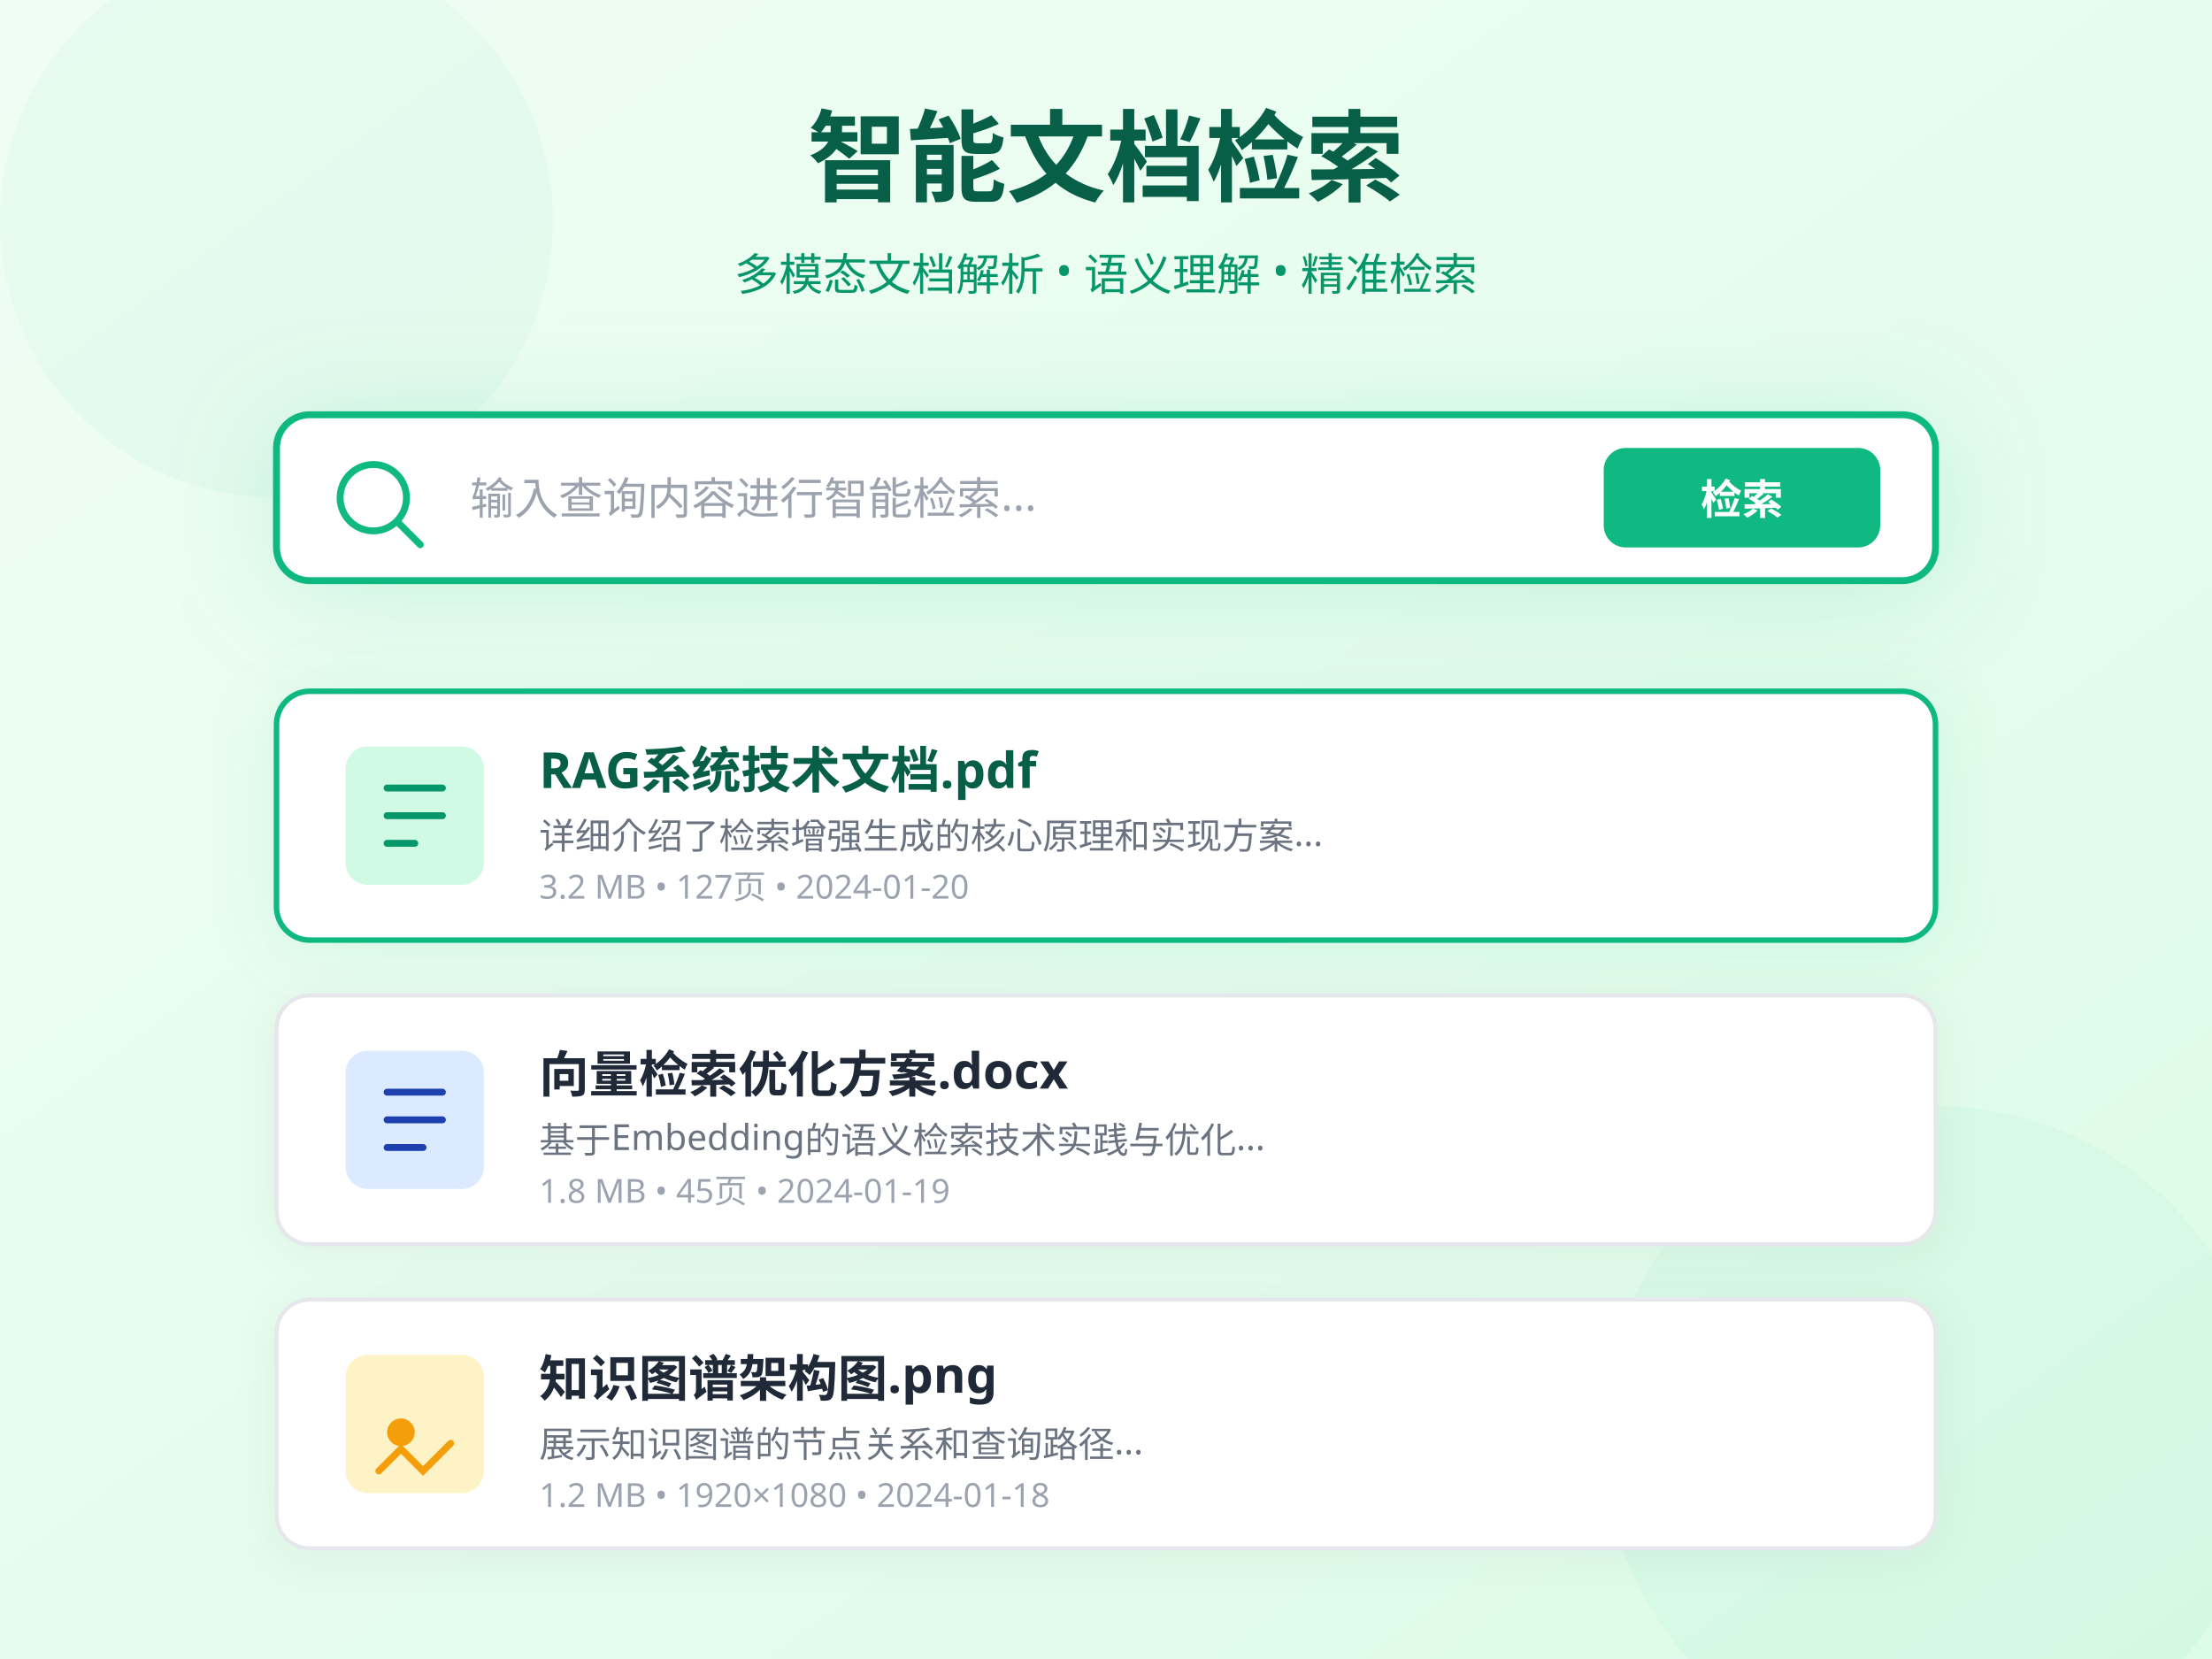
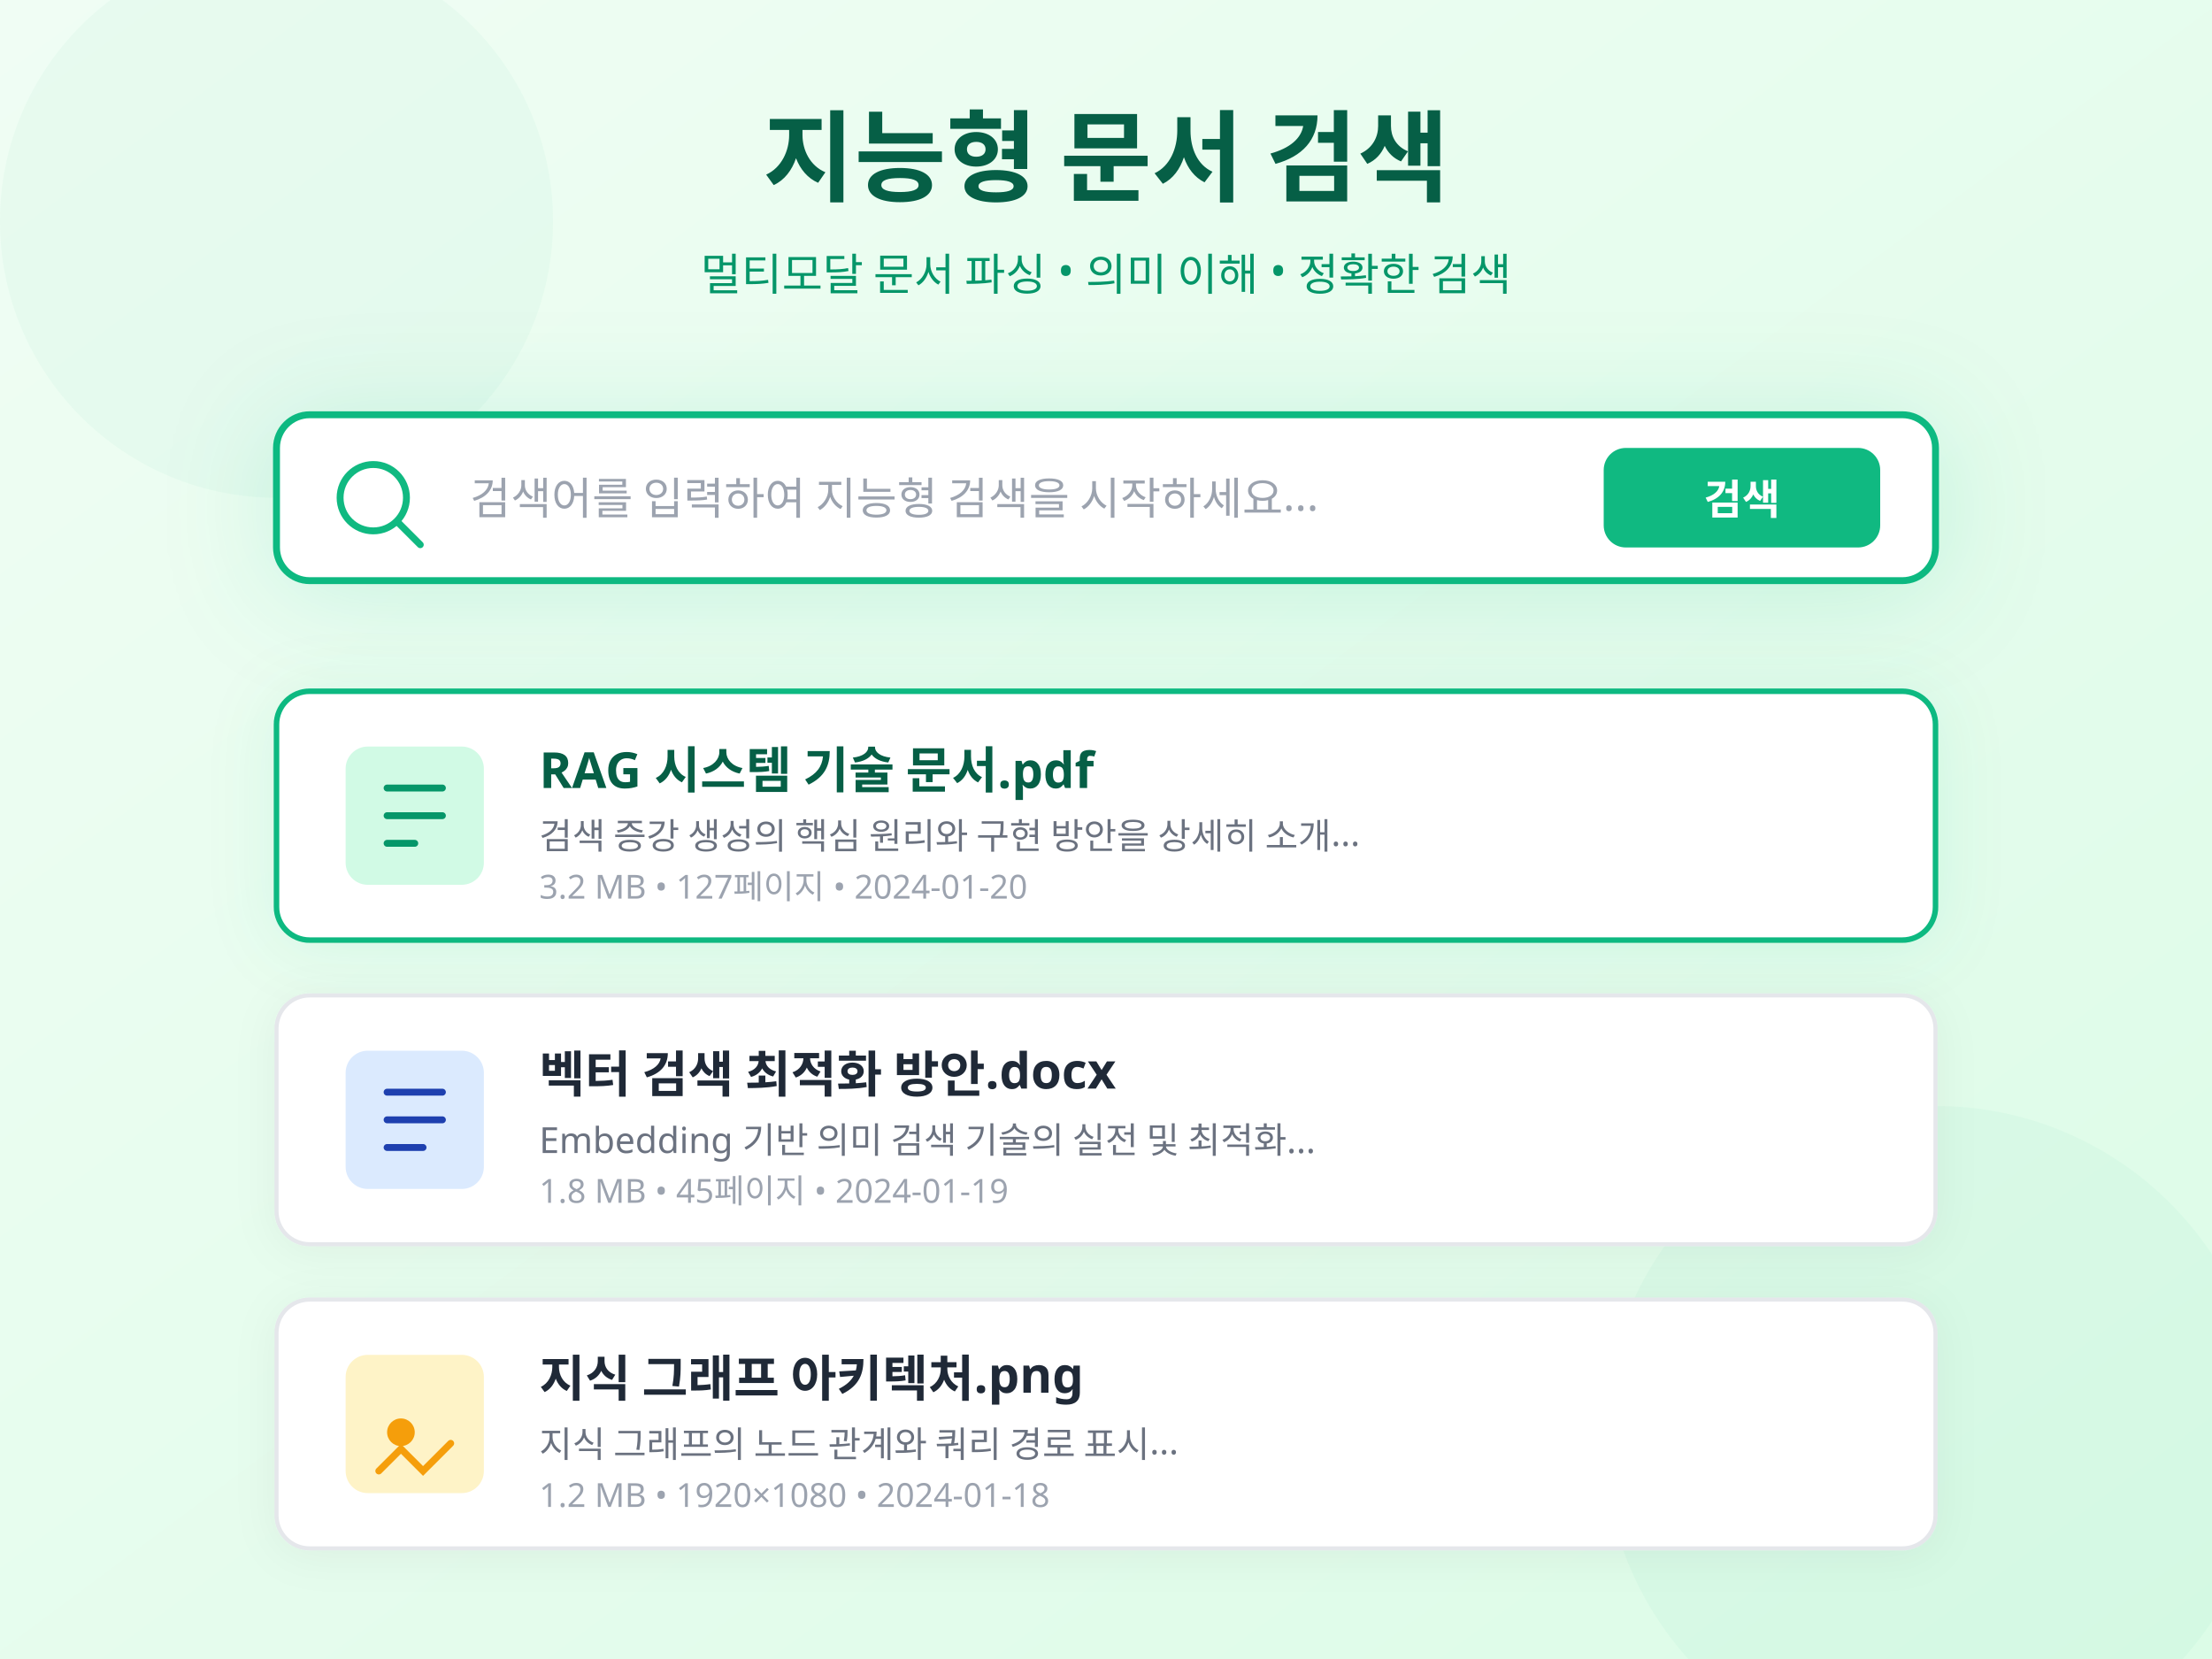
<svg xmlns="http://www.w3.org/2000/svg" viewBox="0 0 800 600">
  <defs>
    <linearGradient id="grad1" x1="0%" y1="0%" x2="100%" y2="100%">
      <stop offset="0%" style="stop-color:#F0FDF4;stop-opacity:1" />
      <stop offset="100%" style="stop-color:#DCFCE7;stop-opacity:1" />
    </linearGradient>
  </defs>
  <rect width="800" height="600" fill="url(#grad1)" />
  <circle cx="100" cy="80" r="100" fill="#10B981" opacity="0.04" />
  <circle cx="700" cy="520" r="120" fill="#10B981" opacity="0.04" />
-   <text x="400" y="70" font-family="PingFang SC, sans-serif" font-size="36" font-weight="700" fill="#065F46" text-anchor="middle">智能文档检索</text>
-   <text x="400" y="105" font-family="PingFang SC, sans-serif" font-size="16" fill="#059669" text-anchor="middle">多模态文档解析 • 语义理解 • 精准检索</text>
+   <text x="400" y="70" font-family="PingFang SC, sans-serif" font-size="36" font-weight="700" fill="#065F46" text-anchor="middle">지능형 문서 검색</text>
+   <text x="400" y="105" font-family="PingFang SC, sans-serif" font-size="16" fill="#059669" text-anchor="middle">멀티모달 문서 파싱 • 의미 이해 • 정확한 검색</text>
  <g transform="translate(100, 150)">
    <rect width="600" height="60" rx="12" fill="white" stroke="#10B981" stroke-width="2.5" filter="drop-shadow(0 4px 20px rgba(16, 185, 129, 0.15))" />
    <circle cx="35" cy="30" r="12" stroke="#10B981" stroke-width="2.5" fill="none" />
    <line x1="44" y1="39" x2="52" y2="47" stroke="#10B981" stroke-width="2.5" stroke-linecap="round" />
-     <text x="70" y="36" font-family="PingFang SC, sans-serif" font-size="16" fill="#9CA3AF">输入查询内容进行智能检索...</text>
+     <text x="70" y="36" font-family="PingFang SC, sans-serif" font-size="16" fill="#9CA3AF">검색어를 입력하여 지능형 검색을 시작하세요...</text>
    <rect x="480" y="12" width="100" height="36" rx="8" fill="#10B981" />
-     <text x="530" y="36" font-family="PingFang SC, sans-serif" font-size="15" font-weight="600" fill="white" text-anchor="middle">检索</text>
+     <text x="530" y="36" font-family="PingFang SC, sans-serif" font-size="15" font-weight="600" fill="white" text-anchor="middle">검색</text>
  </g>
  <g transform="translate(100, 250)">
    <rect width="600" height="90" rx="12" fill="white" stroke="#10B981" stroke-width="2" filter="drop-shadow(0 2px 12px rgba(16, 185, 129, 0.1))" />
    <g transform="translate(25, 20)">
      <rect width="50" height="50" rx="8" fill="#D1FAE5" />
      <path d="M15 15 L35 15 M15 25 L35 25 M15 35 L25 35" stroke="#059669" stroke-width="2.5" stroke-linecap="round" />
    </g>
-     <text x="95" y="35" font-family="PingFang SC, sans-serif" font-size="18" font-weight="600" fill="#065F46">RAG系统技术文档.pdf</text>
-     <text x="95" y="57" font-family="PingFang SC, sans-serif" font-size="13" fill="#6B7280">详细介绍了检索增强生成的核心原理和实现方案...</text>
-     <text x="95" y="75" font-family="PingFang SC, sans-serif" font-size="12" fill="#9CA3AF">3.2 MB • 127页 • 2024-01-20</text>
+     <text x="95" y="35" font-family="PingFang SC, sans-serif" font-size="18" font-weight="600" fill="#065F46">RAG 시스템 기술 문서.pdf</text>
+     <text x="95" y="57" font-family="PingFang SC, sans-serif" font-size="13" fill="#6B7280">검색 증강 생성의 핵심 원리와 구현 방안을 상세히 소개...</text>
+     <text x="95" y="75" font-family="PingFang SC, sans-serif" font-size="12" fill="#9CA3AF">3.2 MB • 127페이지 • 2024-01-20</text>
  </g>
  <g transform="translate(100, 360)">
    <rect width="600" height="90" rx="12" fill="white" stroke="#E5E7EB" stroke-width="1.5" filter="drop-shadow(0 2px 8px rgba(0, 0, 0, 0.05))" />
    <g transform="translate(25, 20)">
      <rect width="50" height="50" rx="8" fill="#DBEAFE" />
      <path d="M15 15 L35 15 M15 25 L35 25 M15 35 L28 35" stroke="#1E40AF" stroke-width="2.5" stroke-linecap="round" />
    </g>
-     <text x="95" y="35" font-family="PingFang SC, sans-serif" font-size="18" font-weight="600" fill="#1F2937">向量检索优化方案.docx</text>
-     <text x="95" y="57" font-family="PingFang SC, sans-serif" font-size="13" fill="#6B7280">基于Embedding的语义检索技术实践与优化...</text>
-     <text x="95" y="75" font-family="PingFang SC, sans-serif" font-size="12" fill="#9CA3AF">1.8 MB • 45页 • 2024-01-19</text>
+     <text x="95" y="35" font-family="PingFang SC, sans-serif" font-size="18" font-weight="600" fill="#1F2937">벡터 검색 최적화 방안.docx</text>
+     <text x="95" y="57" font-family="PingFang SC, sans-serif" font-size="13" fill="#6B7280">Embedding 기반 의미 검색 기술의 실전 및 최적화...</text>
+     <text x="95" y="75" font-family="PingFang SC, sans-serif" font-size="12" fill="#9CA3AF">1.8 MB • 45페이지 • 2024-01-19</text>
  </g>
  <g transform="translate(100, 470)">
    <rect width="600" height="90" rx="12" fill="white" stroke="#E5E7EB" stroke-width="1.5" filter="drop-shadow(0 2px 8px rgba(0, 0, 0, 0.05))" />
    <g transform="translate(25, 20)">
      <rect width="50" height="50" rx="8" fill="#FEF3C7" />
      <circle cx="20" cy="28" r="5" fill="#F59E0B" />
      <path d="M12 42 L20 34 L28 42 L38 32" stroke="#F59E0B" stroke-width="2.5" fill="none" stroke-linecap="round" />
    </g>
-     <text x="95" y="35" font-family="PingFang SC, sans-serif" font-size="18" font-weight="600" fill="#1F2937">知识图谱架构图.png</text>
-     <text x="95" y="57" font-family="PingFang SC, sans-serif" font-size="13" fill="#6B7280">展示知识图谱的节点关系和查询路径...</text>
+     <text x="95" y="35" font-family="PingFang SC, sans-serif" font-size="18" font-weight="600" fill="#1F2937">지식 그래프 아키텍처.png</text>
+     <text x="95" y="57" font-family="PingFang SC, sans-serif" font-size="13" fill="#6B7280">지식 그래프의 노드 관계와 쿼리 경로 표시...</text>
    <text x="95" y="75" font-family="PingFang SC, sans-serif" font-size="12" fill="#9CA3AF">1.2 MB • 1920×1080 • 2024-01-18</text>
  </g>
</svg>
